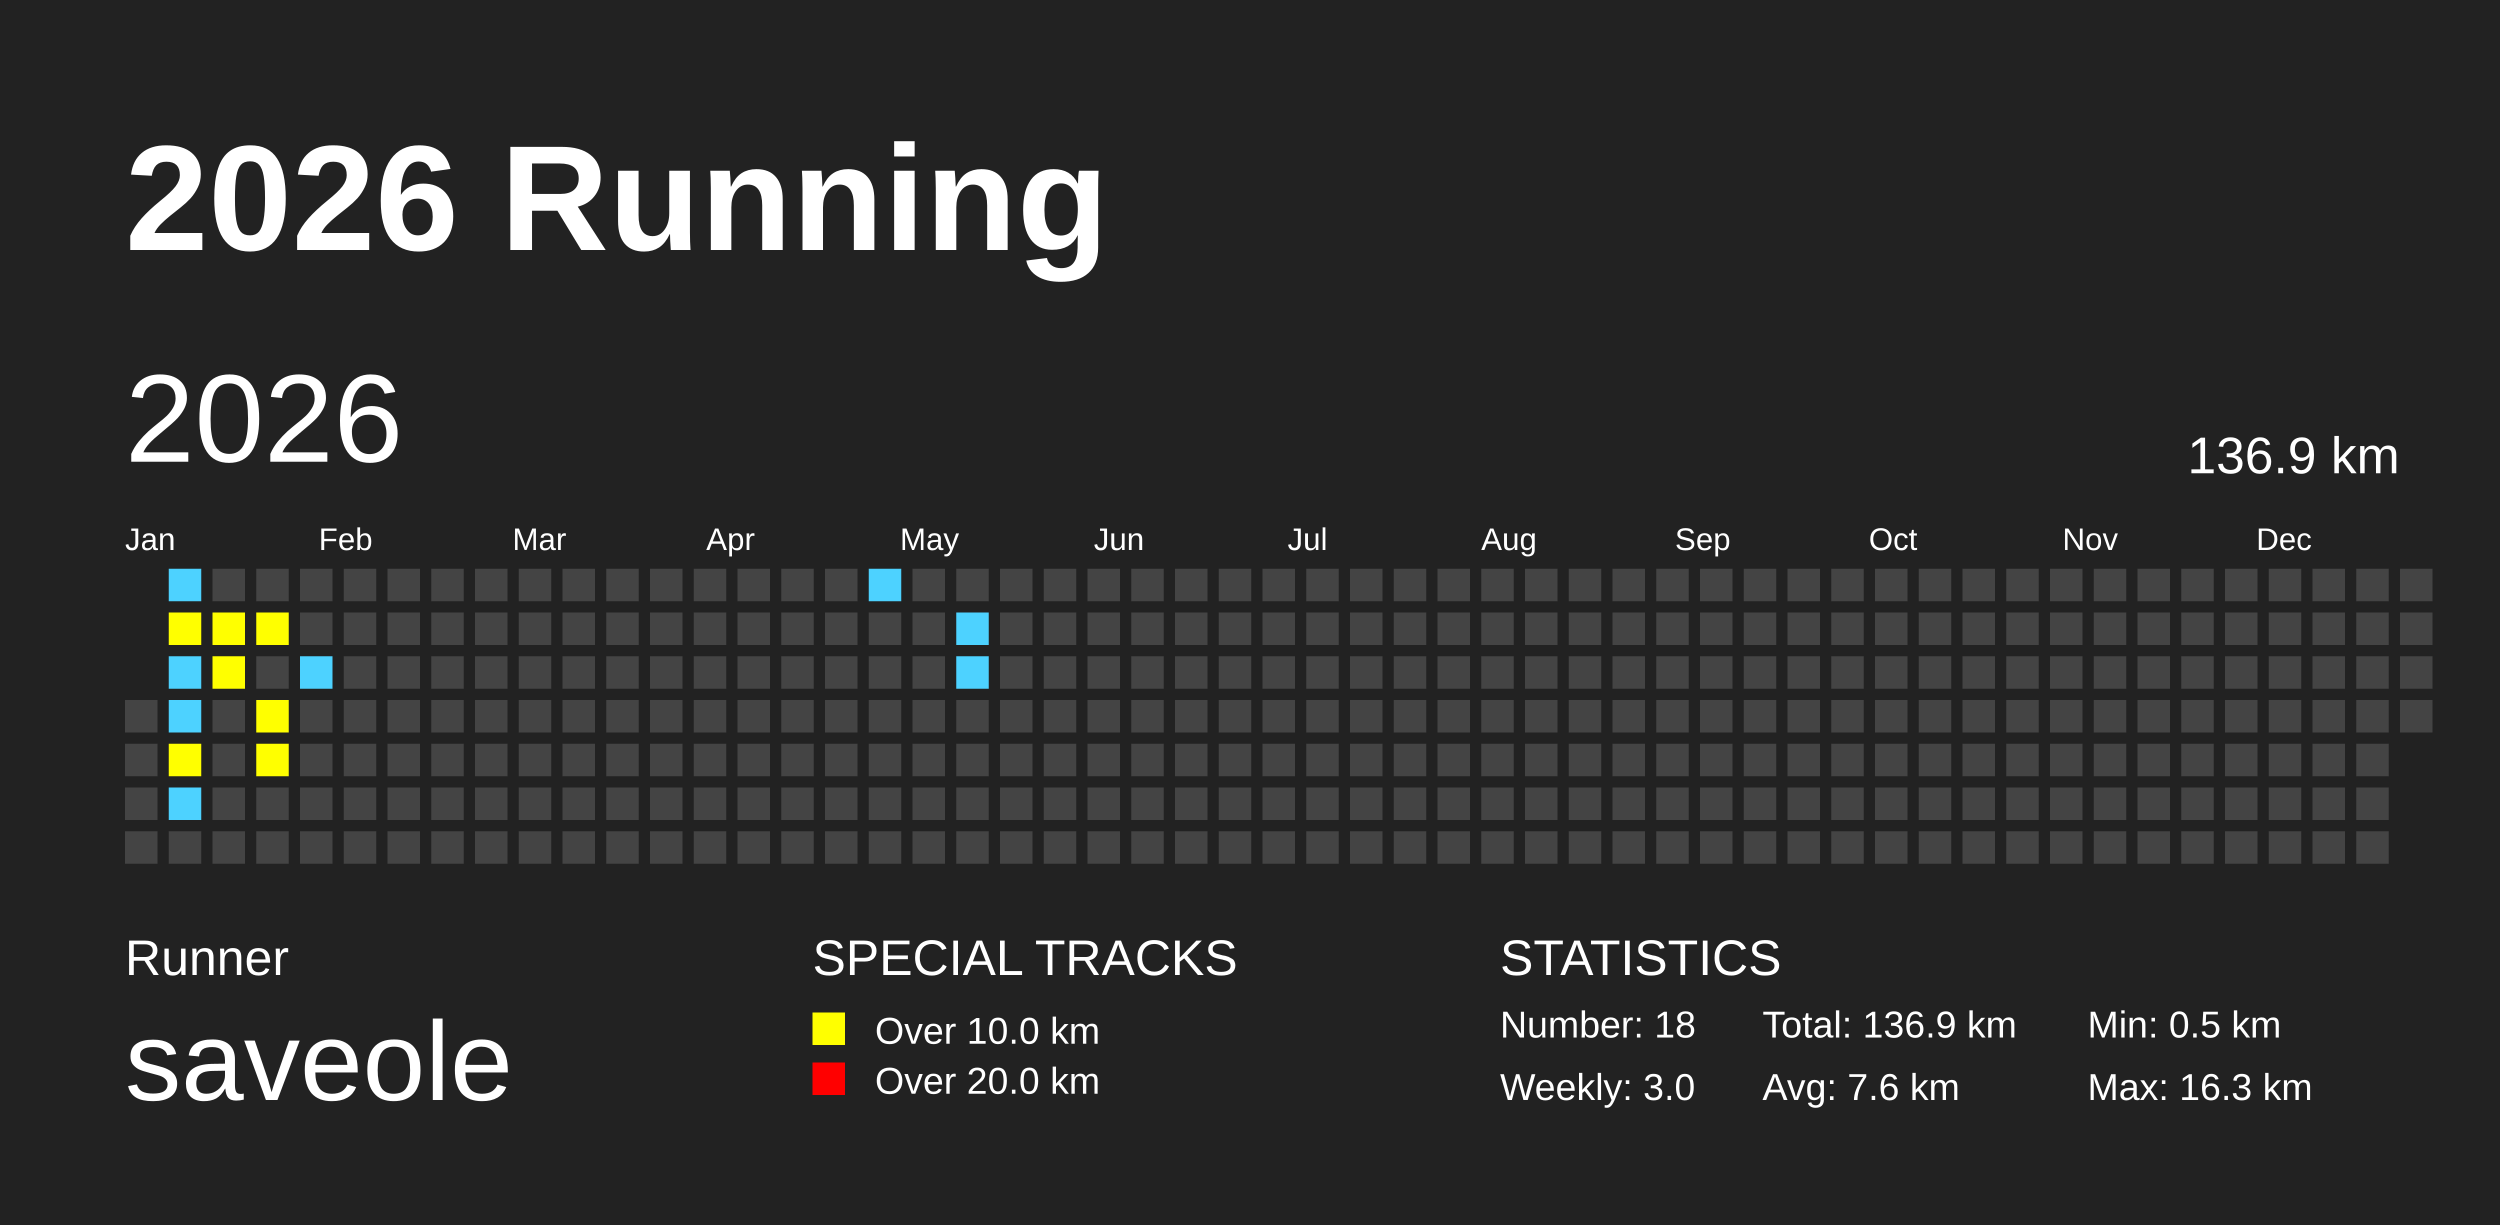
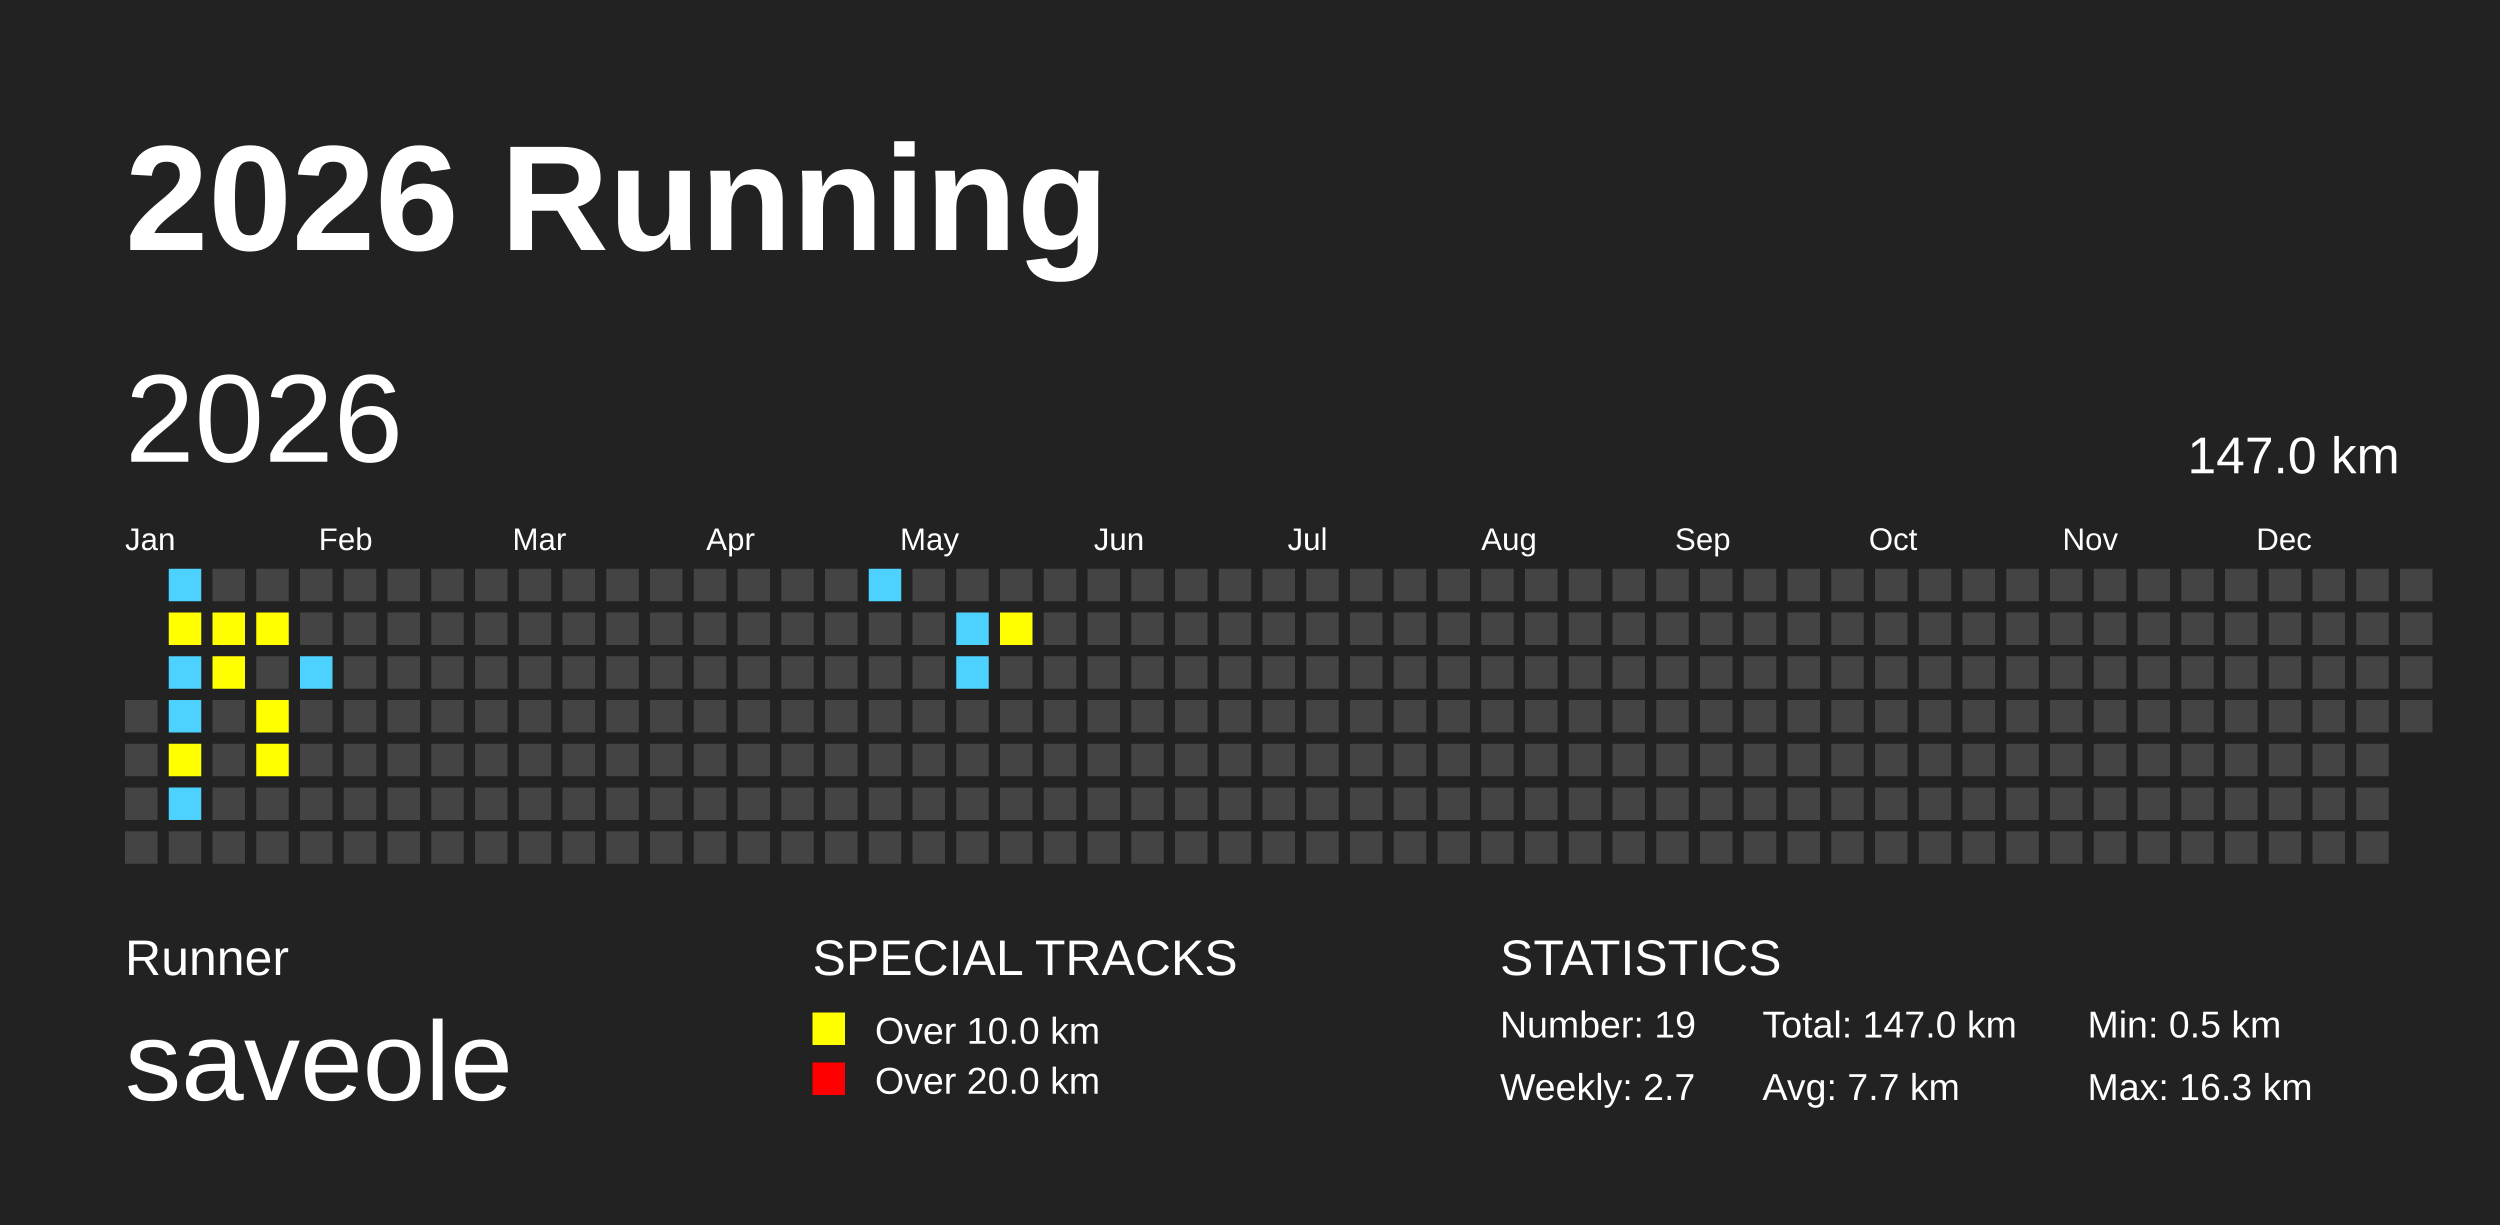
<svg xmlns="http://www.w3.org/2000/svg" baseProfile="full" height="98mm" version="1.1" viewBox="0,0,200,98" width="200mm">
  <defs />
  <rect fill="#222222" height="98" width="200" x="0" y="0" />
  <text fill="#FFFFFF" style="font-size:12px; font-family:Arial; font-weight:bold;" x="10" y="20">2026 Running</text>
  <text fill="#FFFFFF" style="font-size:4px; font-family:Arial" x="10" y="78">Runner</text>
  <text fill="#FFFFFF" style="font-size:9px; font-family:Arial" x="10" y="88">saveole</text>
  <text fill="#FFFFFF" style="font-size:4px; font-family:Arial" x="65" y="78">SPECIAL TRACKS</text>
  <rect fill="yellow" height="2.6" width="2.6" x="65" y="81" />
  <text fill="#FFFFFF" style="font-size:3px; font-family:Arial" x="70" y="83.5">Over 10.0 km</text>
  <rect fill="red" height="2.6" width="2.6" x="65" y="85" />
  <text fill="#FFFFFF" style="font-size:3px; font-family:Arial" x="70" y="87.5">Over 20.0 km</text>
  <text fill="#FFFFFF" style="font-size:4px; font-family:Arial" x="120" y="78">STATISTICS</text>
-   <text fill="#FFFFFF" style="font-size:3px; font-family:Arial" x="120" y="83">Number: 18</text>
-   <text fill="#FFFFFF" style="font-size:3px; font-family:Arial" x="120" y="88">Weekly: 3.0</text>
-   <text fill="#FFFFFF" style="font-size:3px; font-family:Arial" x="141" y="83">Total: 136.9 km</text>
-   <text fill="#FFFFFF" style="font-size:3px; font-family:Arial" x="141" y="88">Avg: 7.6 km</text>
+   <text fill="#FFFFFF" style="font-size:3px; font-family:Arial" x="120" y="83">Number: 19</text>
+   <text fill="#FFFFFF" style="font-size:3px; font-family:Arial" x="120" y="88">Weekly: 2.7</text>
+   <text fill="#FFFFFF" style="font-size:3px; font-family:Arial" x="141" y="83">Total: 147.0 km</text>
+   <text fill="#FFFFFF" style="font-size:3px; font-family:Arial" x="141" y="88">Avg: 7.7 km</text>
  <text fill="#FFFFFF" style="font-size:3px; font-family:Arial" x="167" y="83">Min: 0.5 km</text>
  <text fill="#FFFFFF" style="font-size:3px; font-family:Arial" x="167" y="88">Max: 16.3 km</text>
  <text dominant-baseline="hanging" fill="#FFFFFF" style="font-size:10.0px; font-family:Arial;" x="10" y="30">2026</text>
-   <text dominant-baseline="hanging" fill="#FFFFFF" style="font-size:4.125px; font-family:Arial;" x="175" y="35">136.9 km</text>
+   <text dominant-baseline="hanging" fill="#FFFFFF" style="font-size:4.125px; font-family:Arial;" x="175" y="35">147.0 km</text>
  <text fill="#FFFFFF" style="font-size:2.5px; font-family:Arial" x="10.0" y="44">Jan</text>
  <text fill="#FFFFFF" style="font-size:2.5px; font-family:Arial" x="25.5" y="44">Feb</text>
  <text fill="#FFFFFF" style="font-size:2.5px; font-family:Arial" x="41.0" y="44">Mar</text>
  <text fill="#FFFFFF" style="font-size:2.5px; font-family:Arial" x="56.5" y="44">Apr</text>
  <text fill="#FFFFFF" style="font-size:2.5px; font-family:Arial" x="72.0" y="44">May</text>
  <text fill="#FFFFFF" style="font-size:2.5px; font-family:Arial" x="87.5" y="44">Jun</text>
  <text fill="#FFFFFF" style="font-size:2.5px; font-family:Arial" x="103.0" y="44">Jul</text>
  <text fill="#FFFFFF" style="font-size:2.5px; font-family:Arial" x="118.5" y="44">Aug</text>
  <text fill="#FFFFFF" style="font-size:2.5px; font-family:Arial" x="134.0" y="44">Sep</text>
  <text fill="#FFFFFF" style="font-size:2.5px; font-family:Arial" x="149.5" y="44">Oct</text>
  <text fill="#FFFFFF" style="font-size:2.5px; font-family:Arial" x="165.0" y="44">Nov</text>
  <text fill="#FFFFFF" style="font-size:2.5px; font-family:Arial" x="180.5" y="44">Dec</text>
  <rect fill="#444444" height="2.6" width="2.6" x="10.0" y="56.0" />
  <rect fill="#444444" height="2.6" width="2.6" x="10.0" y="59.5" />
  <rect fill="#444444" height="2.6" width="2.6" x="10.0" y="63.0" />
  <rect fill="#444444" height="2.6" width="2.6" x="10.0" y="66.5" />
  <rect fill="#4DD2FF" height="2.6" width="2.6" x="13.5" y="45.5" />
  <rect fill="yellow" height="2.6" width="2.6" x="13.5" y="49.0" />
  <rect fill="#4DD2FF" height="2.6" width="2.6" x="13.5" y="52.5" />
  <rect fill="#4DD2FF" height="2.6" width="2.6" x="13.5" y="56.0" />
  <rect fill="yellow" height="2.6" width="2.6" x="13.5" y="59.5" />
  <rect fill="#4DD2FF" height="2.6" width="2.6" x="13.5" y="63.0" />
  <rect fill="#444444" height="2.6" width="2.6" x="13.5" y="66.5" />
  <rect fill="#444444" height="2.6" width="2.6" x="17.0" y="45.5" />
  <rect fill="yellow" height="2.6" width="2.6" x="17.0" y="49.0" />
  <rect fill="yellow" height="2.6" width="2.6" x="17.0" y="52.5" />
  <rect fill="#444444" height="2.6" width="2.6" x="17.0" y="56.0" />
  <rect fill="#444444" height="2.6" width="2.6" x="17.0" y="59.5" />
  <rect fill="#444444" height="2.6" width="2.6" x="17.0" y="63.0" />
  <rect fill="#444444" height="2.6" width="2.6" x="17.0" y="66.5" />
  <rect fill="#444444" height="2.6" width="2.6" x="20.5" y="45.5" />
  <rect fill="yellow" height="2.6" width="2.6" x="20.5" y="49.0" />
  <rect fill="#444444" height="2.6" width="2.6" x="20.5" y="52.5" />
  <rect fill="yellow" height="2.6" width="2.6" x="20.5" y="56.0" />
  <rect fill="yellow" height="2.6" width="2.6" x="20.5" y="59.5" />
  <rect fill="#444444" height="2.6" width="2.6" x="20.5" y="63.0" />
  <rect fill="#444444" height="2.6" width="2.6" x="20.5" y="66.5" />
  <rect fill="#444444" height="2.6" width="2.6" x="24.0" y="45.5" />
  <rect fill="#444444" height="2.6" width="2.6" x="24.0" y="49.0" />
  <rect fill="#4DD2FF" height="2.6" width="2.6" x="24.0" y="52.5" />
  <rect fill="#444444" height="2.6" width="2.6" x="24.0" y="56.0" />
  <rect fill="#444444" height="2.6" width="2.6" x="24.0" y="59.5" />
  <rect fill="#444444" height="2.6" width="2.6" x="24.0" y="63.0" />
  <rect fill="#444444" height="2.6" width="2.6" x="24.0" y="66.5" />
  <rect fill="#444444" height="2.6" width="2.6" x="27.5" y="45.5" />
  <rect fill="#444444" height="2.6" width="2.6" x="27.5" y="49.0" />
  <rect fill="#444444" height="2.6" width="2.6" x="27.5" y="52.5" />
  <rect fill="#444444" height="2.6" width="2.6" x="27.5" y="56.0" />
  <rect fill="#444444" height="2.6" width="2.6" x="27.5" y="59.5" />
  <rect fill="#444444" height="2.6" width="2.6" x="27.5" y="63.0" />
  <rect fill="#444444" height="2.6" width="2.6" x="27.5" y="66.5" />
  <rect fill="#444444" height="2.6" width="2.6" x="31.0" y="45.5" />
  <rect fill="#444444" height="2.6" width="2.6" x="31.0" y="49.0" />
  <rect fill="#444444" height="2.6" width="2.6" x="31.0" y="52.5" />
  <rect fill="#444444" height="2.6" width="2.6" x="31.0" y="56.0" />
  <rect fill="#444444" height="2.6" width="2.6" x="31.0" y="59.5" />
  <rect fill="#444444" height="2.6" width="2.6" x="31.0" y="63.0" />
  <rect fill="#444444" height="2.6" width="2.6" x="31.0" y="66.5" />
  <rect fill="#444444" height="2.6" width="2.6" x="34.5" y="45.5" />
  <rect fill="#444444" height="2.6" width="2.6" x="34.5" y="49.0" />
  <rect fill="#444444" height="2.6" width="2.6" x="34.5" y="52.5" />
  <rect fill="#444444" height="2.6" width="2.6" x="34.5" y="56.0" />
  <rect fill="#444444" height="2.6" width="2.6" x="34.5" y="59.5" />
  <rect fill="#444444" height="2.6" width="2.6" x="34.5" y="63.0" />
  <rect fill="#444444" height="2.6" width="2.6" x="34.5" y="66.5" />
  <rect fill="#444444" height="2.6" width="2.6" x="38.0" y="45.5" />
  <rect fill="#444444" height="2.6" width="2.6" x="38.0" y="49.0" />
  <rect fill="#444444" height="2.6" width="2.6" x="38.0" y="52.5" />
  <rect fill="#444444" height="2.6" width="2.6" x="38.0" y="56.0" />
  <rect fill="#444444" height="2.6" width="2.6" x="38.0" y="59.5" />
  <rect fill="#444444" height="2.6" width="2.6" x="38.0" y="63.0" />
  <rect fill="#444444" height="2.6" width="2.6" x="38.0" y="66.5" />
  <rect fill="#444444" height="2.6" width="2.6" x="41.5" y="45.5" />
  <rect fill="#444444" height="2.6" width="2.6" x="41.5" y="49.0" />
  <rect fill="#444444" height="2.6" width="2.6" x="41.5" y="52.5" />
  <rect fill="#444444" height="2.6" width="2.6" x="41.5" y="56.0" />
  <rect fill="#444444" height="2.6" width="2.6" x="41.5" y="59.5" />
  <rect fill="#444444" height="2.6" width="2.6" x="41.5" y="63.0" />
  <rect fill="#444444" height="2.6" width="2.6" x="41.5" y="66.5" />
  <rect fill="#444444" height="2.6" width="2.6" x="45.0" y="45.5" />
  <rect fill="#444444" height="2.6" width="2.6" x="45.0" y="49.0" />
  <rect fill="#444444" height="2.6" width="2.6" x="45.0" y="52.5" />
  <rect fill="#444444" height="2.6" width="2.6" x="45.0" y="56.0" />
  <rect fill="#444444" height="2.6" width="2.6" x="45.0" y="59.5" />
  <rect fill="#444444" height="2.6" width="2.6" x="45.0" y="63.0" />
  <rect fill="#444444" height="2.6" width="2.6" x="45.0" y="66.5" />
  <rect fill="#444444" height="2.6" width="2.6" x="48.5" y="45.5" />
  <rect fill="#444444" height="2.6" width="2.6" x="48.5" y="49.0" />
  <rect fill="#444444" height="2.6" width="2.6" x="48.5" y="52.5" />
  <rect fill="#444444" height="2.6" width="2.6" x="48.5" y="56.0" />
  <rect fill="#444444" height="2.6" width="2.6" x="48.5" y="59.5" />
  <rect fill="#444444" height="2.6" width="2.6" x="48.5" y="63.0" />
  <rect fill="#444444" height="2.6" width="2.6" x="48.5" y="66.5" />
  <rect fill="#444444" height="2.6" width="2.6" x="52.0" y="45.5" />
  <rect fill="#444444" height="2.6" width="2.6" x="52.0" y="49.0" />
  <rect fill="#444444" height="2.6" width="2.6" x="52.0" y="52.5" />
  <rect fill="#444444" height="2.6" width="2.6" x="52.0" y="56.0" />
  <rect fill="#444444" height="2.6" width="2.6" x="52.0" y="59.5" />
  <rect fill="#444444" height="2.6" width="2.6" x="52.0" y="63.0" />
  <rect fill="#444444" height="2.6" width="2.6" x="52.0" y="66.5" />
  <rect fill="#444444" height="2.6" width="2.6" x="55.5" y="45.5" />
  <rect fill="#444444" height="2.6" width="2.6" x="55.5" y="49.0" />
  <rect fill="#444444" height="2.6" width="2.6" x="55.5" y="52.5" />
  <rect fill="#444444" height="2.6" width="2.6" x="55.5" y="56.0" />
  <rect fill="#444444" height="2.6" width="2.6" x="55.5" y="59.5" />
  <rect fill="#444444" height="2.6" width="2.6" x="55.5" y="63.0" />
  <rect fill="#444444" height="2.6" width="2.6" x="55.5" y="66.5" />
  <rect fill="#444444" height="2.6" width="2.6" x="59.0" y="45.5" />
  <rect fill="#444444" height="2.6" width="2.6" x="59.0" y="49.0" />
  <rect fill="#444444" height="2.6" width="2.6" x="59.0" y="52.5" />
  <rect fill="#444444" height="2.6" width="2.6" x="59.0" y="56.0" />
  <rect fill="#444444" height="2.6" width="2.6" x="59.0" y="59.5" />
  <rect fill="#444444" height="2.6" width="2.6" x="59.0" y="63.0" />
  <rect fill="#444444" height="2.6" width="2.6" x="59.0" y="66.5" />
  <rect fill="#444444" height="2.6" width="2.6" x="62.5" y="45.5" />
  <rect fill="#444444" height="2.6" width="2.6" x="62.5" y="49.0" />
  <rect fill="#444444" height="2.6" width="2.6" x="62.5" y="52.5" />
  <rect fill="#444444" height="2.6" width="2.6" x="62.5" y="56.0" />
  <rect fill="#444444" height="2.6" width="2.6" x="62.5" y="59.5" />
  <rect fill="#444444" height="2.6" width="2.6" x="62.5" y="63.0" />
  <rect fill="#444444" height="2.6" width="2.6" x="62.5" y="66.5" />
  <rect fill="#444444" height="2.6" width="2.6" x="66.0" y="45.5" />
  <rect fill="#444444" height="2.6" width="2.6" x="66.0" y="49.0" />
  <rect fill="#444444" height="2.6" width="2.6" x="66.0" y="52.5" />
  <rect fill="#444444" height="2.6" width="2.6" x="66.0" y="56.0" />
  <rect fill="#444444" height="2.6" width="2.6" x="66.0" y="59.5" />
  <rect fill="#444444" height="2.6" width="2.6" x="66.0" y="63.0" />
  <rect fill="#444444" height="2.6" width="2.6" x="66.0" y="66.5" />
  <rect fill="#4DD2FF" height="2.6" width="2.6" x="69.5" y="45.5" />
  <rect fill="#444444" height="2.6" width="2.6" x="69.5" y="49.0" />
  <rect fill="#444444" height="2.6" width="2.6" x="69.5" y="52.5" />
  <rect fill="#444444" height="2.6" width="2.6" x="69.5" y="56.0" />
  <rect fill="#444444" height="2.6" width="2.6" x="69.5" y="59.5" />
  <rect fill="#444444" height="2.6" width="2.6" x="69.5" y="63.0" />
  <rect fill="#444444" height="2.6" width="2.6" x="69.5" y="66.5" />
  <rect fill="#444444" height="2.6" width="2.6" x="73.0" y="45.5" />
  <rect fill="#444444" height="2.6" width="2.6" x="73.0" y="49.0" />
  <rect fill="#444444" height="2.6" width="2.6" x="73.0" y="52.5" />
  <rect fill="#444444" height="2.6" width="2.6" x="73.0" y="56.0" />
  <rect fill="#444444" height="2.6" width="2.6" x="73.0" y="59.5" />
  <rect fill="#444444" height="2.6" width="2.6" x="73.0" y="63.0" />
  <rect fill="#444444" height="2.6" width="2.6" x="73.0" y="66.5" />
  <rect fill="#444444" height="2.6" width="2.6" x="76.5" y="45.5" />
  <rect fill="#4DD2FF" height="2.6" width="2.6" x="76.5" y="49.0" />
  <rect fill="#4DD2FF" height="2.6" width="2.6" x="76.5" y="52.5" />
  <rect fill="#444444" height="2.6" width="2.6" x="76.5" y="56.0" />
  <rect fill="#444444" height="2.6" width="2.6" x="76.5" y="59.5" />
  <rect fill="#444444" height="2.6" width="2.6" x="76.5" y="63.0" />
  <rect fill="#444444" height="2.6" width="2.6" x="76.5" y="66.5" />
  <rect fill="#444444" height="2.6" width="2.6" x="80.0" y="45.5" />
-   <rect fill="#444444" height="2.6" width="2.6" x="80.0" y="49.0" />
+   <rect fill="yellow" height="2.6" width="2.6" x="80.0" y="49.0" />
  <rect fill="#444444" height="2.6" width="2.6" x="80.0" y="52.5" />
  <rect fill="#444444" height="2.6" width="2.6" x="80.0" y="56.0" />
  <rect fill="#444444" height="2.6" width="2.6" x="80.0" y="59.5" />
  <rect fill="#444444" height="2.6" width="2.6" x="80.0" y="63.0" />
  <rect fill="#444444" height="2.6" width="2.6" x="80.0" y="66.5" />
  <rect fill="#444444" height="2.6" width="2.6" x="83.5" y="45.5" />
  <rect fill="#444444" height="2.6" width="2.6" x="83.5" y="49.0" />
  <rect fill="#444444" height="2.6" width="2.6" x="83.5" y="52.5" />
  <rect fill="#444444" height="2.6" width="2.6" x="83.5" y="56.0" />
  <rect fill="#444444" height="2.6" width="2.6" x="83.5" y="59.5" />
  <rect fill="#444444" height="2.6" width="2.6" x="83.5" y="63.0" />
  <rect fill="#444444" height="2.6" width="2.6" x="83.5" y="66.5" />
  <rect fill="#444444" height="2.6" width="2.6" x="87.0" y="45.5" />
  <rect fill="#444444" height="2.6" width="2.6" x="87.0" y="49.0" />
  <rect fill="#444444" height="2.6" width="2.6" x="87.0" y="52.5" />
  <rect fill="#444444" height="2.6" width="2.6" x="87.0" y="56.0" />
  <rect fill="#444444" height="2.6" width="2.6" x="87.0" y="59.5" />
  <rect fill="#444444" height="2.6" width="2.6" x="87.0" y="63.0" />
  <rect fill="#444444" height="2.6" width="2.6" x="87.0" y="66.5" />
  <rect fill="#444444" height="2.6" width="2.6" x="90.5" y="45.5" />
  <rect fill="#444444" height="2.6" width="2.6" x="90.5" y="49.0" />
  <rect fill="#444444" height="2.6" width="2.6" x="90.5" y="52.5" />
  <rect fill="#444444" height="2.6" width="2.6" x="90.5" y="56.0" />
  <rect fill="#444444" height="2.6" width="2.6" x="90.5" y="59.5" />
  <rect fill="#444444" height="2.6" width="2.6" x="90.5" y="63.0" />
  <rect fill="#444444" height="2.6" width="2.6" x="90.5" y="66.5" />
  <rect fill="#444444" height="2.6" width="2.6" x="94.0" y="45.5" />
  <rect fill="#444444" height="2.6" width="2.6" x="94.0" y="49.0" />
  <rect fill="#444444" height="2.6" width="2.6" x="94.0" y="52.5" />
  <rect fill="#444444" height="2.6" width="2.6" x="94.0" y="56.0" />
  <rect fill="#444444" height="2.6" width="2.6" x="94.0" y="59.5" />
  <rect fill="#444444" height="2.6" width="2.6" x="94.0" y="63.0" />
  <rect fill="#444444" height="2.6" width="2.6" x="94.0" y="66.5" />
  <rect fill="#444444" height="2.6" width="2.6" x="97.5" y="45.5" />
  <rect fill="#444444" height="2.6" width="2.6" x="97.5" y="49.0" />
  <rect fill="#444444" height="2.6" width="2.6" x="97.5" y="52.5" />
  <rect fill="#444444" height="2.6" width="2.6" x="97.5" y="56.0" />
  <rect fill="#444444" height="2.6" width="2.6" x="97.5" y="59.5" />
  <rect fill="#444444" height="2.6" width="2.6" x="97.5" y="63.0" />
  <rect fill="#444444" height="2.6" width="2.6" x="97.5" y="66.5" />
  <rect fill="#444444" height="2.6" width="2.6" x="101.0" y="45.5" />
  <rect fill="#444444" height="2.6" width="2.6" x="101.0" y="49.0" />
  <rect fill="#444444" height="2.6" width="2.6" x="101.0" y="52.5" />
  <rect fill="#444444" height="2.6" width="2.6" x="101.0" y="56.0" />
  <rect fill="#444444" height="2.6" width="2.6" x="101.0" y="59.5" />
  <rect fill="#444444" height="2.6" width="2.6" x="101.0" y="63.0" />
  <rect fill="#444444" height="2.6" width="2.6" x="101.0" y="66.5" />
  <rect fill="#444444" height="2.6" width="2.6" x="104.5" y="45.5" />
  <rect fill="#444444" height="2.6" width="2.6" x="104.5" y="49.0" />
  <rect fill="#444444" height="2.6" width="2.6" x="104.5" y="52.5" />
  <rect fill="#444444" height="2.6" width="2.6" x="104.5" y="56.0" />
  <rect fill="#444444" height="2.6" width="2.6" x="104.5" y="59.5" />
  <rect fill="#444444" height="2.6" width="2.6" x="104.5" y="63.0" />
  <rect fill="#444444" height="2.6" width="2.6" x="104.5" y="66.5" />
  <rect fill="#444444" height="2.6" width="2.6" x="108.0" y="45.5" />
  <rect fill="#444444" height="2.6" width="2.6" x="108.0" y="49.0" />
  <rect fill="#444444" height="2.6" width="2.6" x="108.0" y="52.5" />
  <rect fill="#444444" height="2.6" width="2.6" x="108.0" y="56.0" />
  <rect fill="#444444" height="2.6" width="2.6" x="108.0" y="59.5" />
  <rect fill="#444444" height="2.6" width="2.6" x="108.0" y="63.0" />
  <rect fill="#444444" height="2.6" width="2.6" x="108.0" y="66.5" />
  <rect fill="#444444" height="2.6" width="2.6" x="111.5" y="45.5" />
  <rect fill="#444444" height="2.6" width="2.6" x="111.5" y="49.0" />
  <rect fill="#444444" height="2.6" width="2.6" x="111.5" y="52.5" />
  <rect fill="#444444" height="2.6" width="2.6" x="111.5" y="56.0" />
  <rect fill="#444444" height="2.6" width="2.6" x="111.5" y="59.5" />
  <rect fill="#444444" height="2.6" width="2.6" x="111.5" y="63.0" />
  <rect fill="#444444" height="2.6" width="2.6" x="111.5" y="66.5" />
  <rect fill="#444444" height="2.6" width="2.6" x="115.0" y="45.5" />
  <rect fill="#444444" height="2.6" width="2.6" x="115.0" y="49.0" />
  <rect fill="#444444" height="2.6" width="2.6" x="115.0" y="52.5" />
  <rect fill="#444444" height="2.6" width="2.6" x="115.0" y="56.0" />
  <rect fill="#444444" height="2.6" width="2.6" x="115.0" y="59.5" />
  <rect fill="#444444" height="2.6" width="2.6" x="115.0" y="63.0" />
  <rect fill="#444444" height="2.6" width="2.6" x="115.0" y="66.5" />
  <rect fill="#444444" height="2.6" width="2.6" x="118.5" y="45.5" />
  <rect fill="#444444" height="2.6" width="2.6" x="118.5" y="49.0" />
  <rect fill="#444444" height="2.6" width="2.6" x="118.5" y="52.5" />
  <rect fill="#444444" height="2.6" width="2.6" x="118.5" y="56.0" />
  <rect fill="#444444" height="2.6" width="2.6" x="118.5" y="59.5" />
  <rect fill="#444444" height="2.6" width="2.6" x="118.5" y="63.0" />
  <rect fill="#444444" height="2.6" width="2.6" x="118.5" y="66.5" />
  <rect fill="#444444" height="2.6" width="2.6" x="122.0" y="45.5" />
  <rect fill="#444444" height="2.6" width="2.6" x="122.0" y="49.0" />
  <rect fill="#444444" height="2.6" width="2.6" x="122.0" y="52.5" />
  <rect fill="#444444" height="2.6" width="2.6" x="122.0" y="56.0" />
  <rect fill="#444444" height="2.6" width="2.6" x="122.0" y="59.5" />
  <rect fill="#444444" height="2.6" width="2.6" x="122.0" y="63.0" />
  <rect fill="#444444" height="2.6" width="2.6" x="122.0" y="66.5" />
  <rect fill="#444444" height="2.6" width="2.6" x="125.5" y="45.5" />
  <rect fill="#444444" height="2.6" width="2.6" x="125.5" y="49.0" />
  <rect fill="#444444" height="2.6" width="2.6" x="125.5" y="52.5" />
  <rect fill="#444444" height="2.6" width="2.6" x="125.5" y="56.0" />
  <rect fill="#444444" height="2.6" width="2.6" x="125.5" y="59.5" />
  <rect fill="#444444" height="2.6" width="2.6" x="125.5" y="63.0" />
  <rect fill="#444444" height="2.6" width="2.6" x="125.5" y="66.5" />
  <rect fill="#444444" height="2.6" width="2.6" x="129.0" y="45.5" />
  <rect fill="#444444" height="2.6" width="2.6" x="129.0" y="49.0" />
  <rect fill="#444444" height="2.6" width="2.6" x="129.0" y="52.5" />
  <rect fill="#444444" height="2.6" width="2.6" x="129.0" y="56.0" />
  <rect fill="#444444" height="2.6" width="2.6" x="129.0" y="59.5" />
  <rect fill="#444444" height="2.6" width="2.6" x="129.0" y="63.0" />
  <rect fill="#444444" height="2.6" width="2.6" x="129.0" y="66.5" />
  <rect fill="#444444" height="2.6" width="2.6" x="132.5" y="45.5" />
  <rect fill="#444444" height="2.6" width="2.6" x="132.5" y="49.0" />
  <rect fill="#444444" height="2.6" width="2.6" x="132.5" y="52.5" />
  <rect fill="#444444" height="2.6" width="2.6" x="132.5" y="56.0" />
  <rect fill="#444444" height="2.6" width="2.6" x="132.5" y="59.5" />
  <rect fill="#444444" height="2.6" width="2.6" x="132.5" y="63.0" />
  <rect fill="#444444" height="2.6" width="2.6" x="132.5" y="66.5" />
  <rect fill="#444444" height="2.6" width="2.6" x="136.0" y="45.5" />
  <rect fill="#444444" height="2.6" width="2.6" x="136.0" y="49.0" />
  <rect fill="#444444" height="2.6" width="2.6" x="136.0" y="52.5" />
  <rect fill="#444444" height="2.6" width="2.6" x="136.0" y="56.0" />
  <rect fill="#444444" height="2.6" width="2.6" x="136.0" y="59.5" />
  <rect fill="#444444" height="2.6" width="2.6" x="136.0" y="63.0" />
  <rect fill="#444444" height="2.6" width="2.6" x="136.0" y="66.5" />
  <rect fill="#444444" height="2.6" width="2.6" x="139.5" y="45.5" />
  <rect fill="#444444" height="2.6" width="2.6" x="139.5" y="49.0" />
  <rect fill="#444444" height="2.6" width="2.6" x="139.5" y="52.5" />
  <rect fill="#444444" height="2.6" width="2.6" x="139.5" y="56.0" />
  <rect fill="#444444" height="2.6" width="2.6" x="139.5" y="59.5" />
  <rect fill="#444444" height="2.6" width="2.6" x="139.5" y="63.0" />
  <rect fill="#444444" height="2.6" width="2.6" x="139.5" y="66.5" />
  <rect fill="#444444" height="2.6" width="2.6" x="143.0" y="45.5" />
  <rect fill="#444444" height="2.6" width="2.6" x="143.0" y="49.0" />
  <rect fill="#444444" height="2.6" width="2.6" x="143.0" y="52.5" />
  <rect fill="#444444" height="2.6" width="2.6" x="143.0" y="56.0" />
  <rect fill="#444444" height="2.6" width="2.6" x="143.0" y="59.5" />
  <rect fill="#444444" height="2.6" width="2.6" x="143.0" y="63.0" />
  <rect fill="#444444" height="2.6" width="2.6" x="143.0" y="66.5" />
  <rect fill="#444444" height="2.6" width="2.6" x="146.5" y="45.5" />
  <rect fill="#444444" height="2.6" width="2.6" x="146.5" y="49.0" />
  <rect fill="#444444" height="2.6" width="2.6" x="146.5" y="52.5" />
  <rect fill="#444444" height="2.6" width="2.6" x="146.5" y="56.0" />
  <rect fill="#444444" height="2.6" width="2.6" x="146.5" y="59.5" />
  <rect fill="#444444" height="2.6" width="2.6" x="146.5" y="63.0" />
  <rect fill="#444444" height="2.6" width="2.6" x="146.5" y="66.5" />
  <rect fill="#444444" height="2.6" width="2.6" x="150.0" y="45.5" />
  <rect fill="#444444" height="2.6" width="2.6" x="150.0" y="49.0" />
  <rect fill="#444444" height="2.6" width="2.6" x="150.0" y="52.5" />
  <rect fill="#444444" height="2.6" width="2.6" x="150.0" y="56.0" />
  <rect fill="#444444" height="2.6" width="2.6" x="150.0" y="59.5" />
  <rect fill="#444444" height="2.6" width="2.6" x="150.0" y="63.0" />
  <rect fill="#444444" height="2.6" width="2.6" x="150.0" y="66.5" />
  <rect fill="#444444" height="2.6" width="2.6" x="153.5" y="45.5" />
  <rect fill="#444444" height="2.6" width="2.6" x="153.5" y="49.0" />
  <rect fill="#444444" height="2.6" width="2.6" x="153.5" y="52.5" />
  <rect fill="#444444" height="2.6" width="2.6" x="153.5" y="56.0" />
  <rect fill="#444444" height="2.6" width="2.6" x="153.5" y="59.5" />
  <rect fill="#444444" height="2.6" width="2.6" x="153.5" y="63.0" />
  <rect fill="#444444" height="2.6" width="2.6" x="153.5" y="66.5" />
  <rect fill="#444444" height="2.6" width="2.6" x="157.0" y="45.5" />
  <rect fill="#444444" height="2.6" width="2.6" x="157.0" y="49.0" />
  <rect fill="#444444" height="2.6" width="2.6" x="157.0" y="52.5" />
  <rect fill="#444444" height="2.6" width="2.6" x="157.0" y="56.0" />
  <rect fill="#444444" height="2.6" width="2.6" x="157.0" y="59.5" />
  <rect fill="#444444" height="2.6" width="2.6" x="157.0" y="63.0" />
  <rect fill="#444444" height="2.6" width="2.6" x="157.0" y="66.5" />
  <rect fill="#444444" height="2.6" width="2.6" x="160.5" y="45.5" />
  <rect fill="#444444" height="2.6" width="2.6" x="160.5" y="49.0" />
  <rect fill="#444444" height="2.6" width="2.6" x="160.5" y="52.5" />
  <rect fill="#444444" height="2.6" width="2.6" x="160.5" y="56.0" />
  <rect fill="#444444" height="2.6" width="2.6" x="160.5" y="59.5" />
  <rect fill="#444444" height="2.6" width="2.6" x="160.5" y="63.0" />
  <rect fill="#444444" height="2.6" width="2.6" x="160.5" y="66.5" />
  <rect fill="#444444" height="2.6" width="2.6" x="164.0" y="45.5" />
  <rect fill="#444444" height="2.6" width="2.6" x="164.0" y="49.0" />
  <rect fill="#444444" height="2.6" width="2.6" x="164.0" y="52.5" />
  <rect fill="#444444" height="2.6" width="2.6" x="164.0" y="56.0" />
  <rect fill="#444444" height="2.6" width="2.6" x="164.0" y="59.5" />
  <rect fill="#444444" height="2.6" width="2.6" x="164.0" y="63.0" />
  <rect fill="#444444" height="2.6" width="2.6" x="164.0" y="66.5" />
  <rect fill="#444444" height="2.6" width="2.6" x="167.5" y="45.5" />
  <rect fill="#444444" height="2.6" width="2.6" x="167.5" y="49.0" />
  <rect fill="#444444" height="2.6" width="2.6" x="167.5" y="52.5" />
  <rect fill="#444444" height="2.6" width="2.6" x="167.5" y="56.0" />
  <rect fill="#444444" height="2.6" width="2.6" x="167.5" y="59.5" />
  <rect fill="#444444" height="2.6" width="2.6" x="167.5" y="63.0" />
  <rect fill="#444444" height="2.6" width="2.6" x="167.5" y="66.5" />
  <rect fill="#444444" height="2.6" width="2.6" x="171.0" y="45.5" />
  <rect fill="#444444" height="2.6" width="2.6" x="171.0" y="49.0" />
  <rect fill="#444444" height="2.6" width="2.6" x="171.0" y="52.5" />
  <rect fill="#444444" height="2.6" width="2.6" x="171.0" y="56.0" />
  <rect fill="#444444" height="2.6" width="2.6" x="171.0" y="59.5" />
  <rect fill="#444444" height="2.6" width="2.6" x="171.0" y="63.0" />
  <rect fill="#444444" height="2.6" width="2.6" x="171.0" y="66.5" />
  <rect fill="#444444" height="2.6" width="2.6" x="174.5" y="45.5" />
  <rect fill="#444444" height="2.6" width="2.6" x="174.5" y="49.0" />
  <rect fill="#444444" height="2.6" width="2.6" x="174.5" y="52.5" />
  <rect fill="#444444" height="2.6" width="2.6" x="174.5" y="56.0" />
  <rect fill="#444444" height="2.6" width="2.6" x="174.5" y="59.5" />
  <rect fill="#444444" height="2.6" width="2.6" x="174.5" y="63.0" />
  <rect fill="#444444" height="2.6" width="2.6" x="174.5" y="66.5" />
  <rect fill="#444444" height="2.6" width="2.6" x="178.0" y="45.5" />
  <rect fill="#444444" height="2.6" width="2.6" x="178.0" y="49.0" />
  <rect fill="#444444" height="2.6" width="2.6" x="178.0" y="52.5" />
  <rect fill="#444444" height="2.6" width="2.6" x="178.0" y="56.0" />
  <rect fill="#444444" height="2.6" width="2.6" x="178.0" y="59.5" />
  <rect fill="#444444" height="2.6" width="2.6" x="178.0" y="63.0" />
  <rect fill="#444444" height="2.6" width="2.6" x="178.0" y="66.5" />
  <rect fill="#444444" height="2.6" width="2.6" x="181.5" y="45.5" />
  <rect fill="#444444" height="2.6" width="2.6" x="181.5" y="49.0" />
  <rect fill="#444444" height="2.6" width="2.6" x="181.5" y="52.5" />
  <rect fill="#444444" height="2.6" width="2.6" x="181.5" y="56.0" />
  <rect fill="#444444" height="2.6" width="2.6" x="181.5" y="59.5" />
  <rect fill="#444444" height="2.6" width="2.6" x="181.5" y="63.0" />
  <rect fill="#444444" height="2.6" width="2.6" x="181.5" y="66.5" />
  <rect fill="#444444" height="2.6" width="2.6" x="185.0" y="45.5" />
  <rect fill="#444444" height="2.6" width="2.6" x="185.0" y="49.0" />
  <rect fill="#444444" height="2.6" width="2.6" x="185.0" y="52.5" />
  <rect fill="#444444" height="2.6" width="2.6" x="185.0" y="56.0" />
  <rect fill="#444444" height="2.6" width="2.6" x="185.0" y="59.5" />
  <rect fill="#444444" height="2.6" width="2.6" x="185.0" y="63.0" />
  <rect fill="#444444" height="2.6" width="2.6" x="185.0" y="66.5" />
  <rect fill="#444444" height="2.6" width="2.6" x="188.5" y="45.5" />
  <rect fill="#444444" height="2.6" width="2.6" x="188.5" y="49.0" />
  <rect fill="#444444" height="2.6" width="2.6" x="188.5" y="52.5" />
  <rect fill="#444444" height="2.6" width="2.6" x="188.5" y="56.0" />
  <rect fill="#444444" height="2.6" width="2.6" x="188.5" y="59.5" />
  <rect fill="#444444" height="2.6" width="2.6" x="188.5" y="63.0" />
  <rect fill="#444444" height="2.6" width="2.6" x="188.5" y="66.5" />
  <rect fill="#444444" height="2.6" width="2.6" x="192.0" y="45.5" />
  <rect fill="#444444" height="2.6" width="2.6" x="192.0" y="49.0" />
  <rect fill="#444444" height="2.6" width="2.6" x="192.0" y="52.5" />
  <rect fill="#444444" height="2.6" width="2.6" x="192.0" y="56.0" />
</svg>
